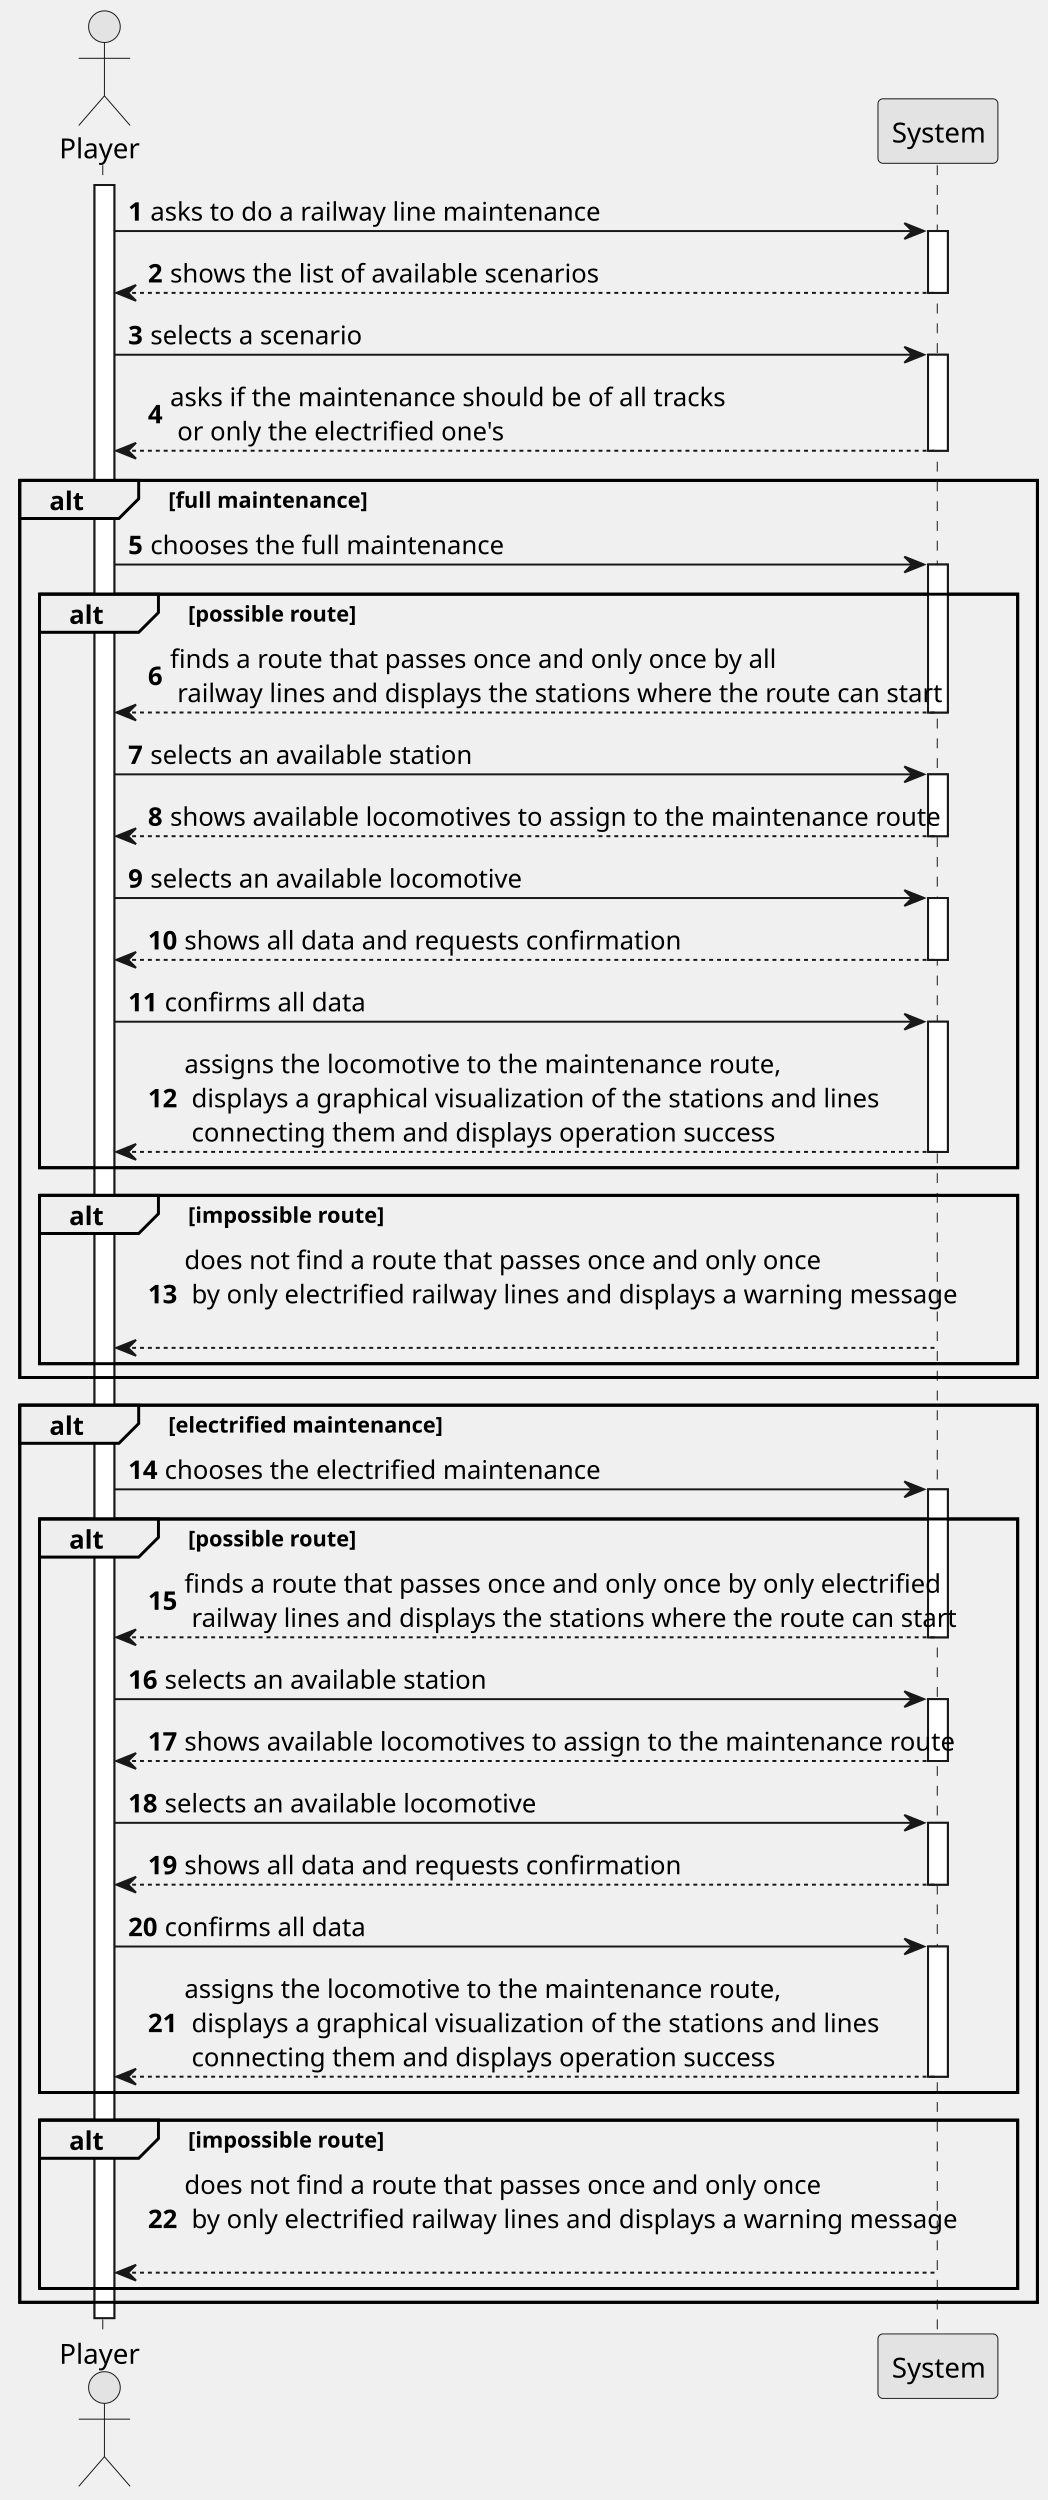
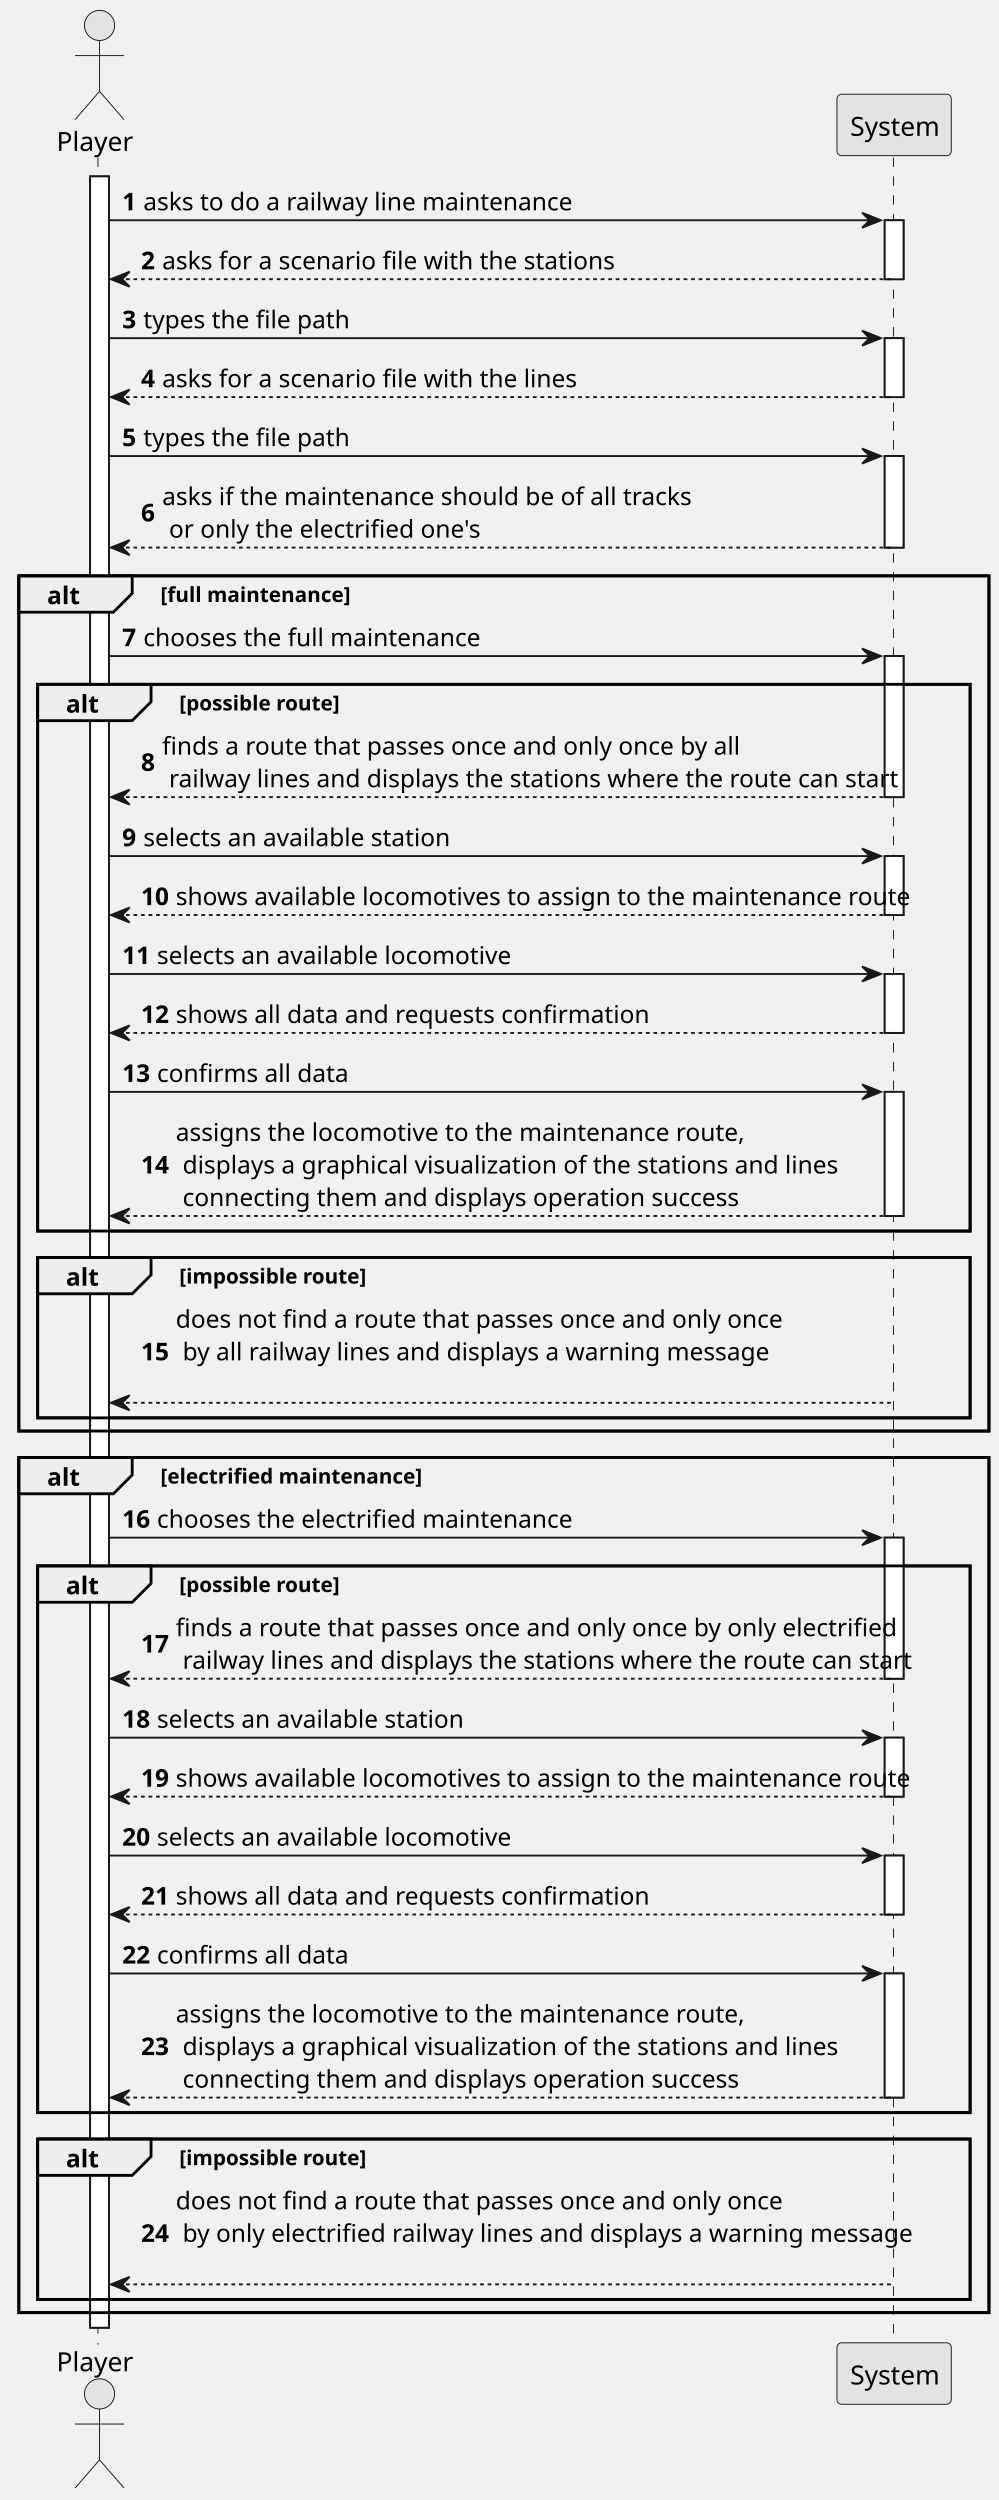
- <svg xmlns="http://www.w3.org/2000/svg" contentStyleType="text/css" height="1265px" preserveAspectRatio="none" style="width:530px;height:1265px;background:#FFFFFF;" version="1.1" viewBox="0 0 530 1265" width="530px" zoomAndPan="magnify">
+ <svg xmlns="http://www.w3.org/2000/svg" contentStyleType="text/css" height="1327px" preserveAspectRatio="none" style="width:530px;height:1327px;background:#FFFFFF;" version="1.1" viewBox="0 0 530 1327" width="530px" zoomAndPan="magnify">
  <defs />
  <g>
-     <rect fill="#FFFFFF" height="1079.35" style="stroke:#181818;stroke-width:1.0;" width="10" x="47.841" y="93.621" />
+     <rect fill="#FFFFFF" height="1141.932" style="stroke:#181818;stroke-width:1.0;" width="10" x="47.841" y="93.621" />
    <rect fill="#FFFFFF" height="31.291" style="stroke:#181818;stroke-width:1.0;" width="10" x="469.597" y="116.912" />
-     <rect fill="#FFFFFF" height="48.582" style="stroke:#181818;stroke-width:1.0;" width="10" x="469.597" y="179.494" />
-     <rect fill="#FFFFFF" height="74.873" style="stroke:#181818;stroke-width:1.0;" width="10" x="469.597" y="285.658" />
-     <rect fill="#FFFFFF" height="31.291" style="stroke:#181818;stroke-width:1.0;" width="10" x="469.597" y="391.822" />
+     <rect fill="#FFFFFF" height="31.291" style="stroke:#181818;stroke-width:1.0;" width="10" x="469.597" y="179.494" />
+     <rect fill="#FFFFFF" height="48.582" style="stroke:#181818;stroke-width:1.0;" width="10" x="469.597" y="242.076" />
+     <rect fill="#FFFFFF" height="74.873" style="stroke:#181818;stroke-width:1.0;" width="10" x="469.597" y="348.24" />
    <rect fill="#FFFFFF" height="31.291" style="stroke:#181818;stroke-width:1.0;" width="10" x="469.597" y="454.404" />
-     <rect fill="#FFFFFF" height="65.873" style="stroke:#181818;stroke-width:1.0;" width="10" x="469.597" y="516.986" />
-     <rect fill="#FFFFFF" height="74.873" style="stroke:#181818;stroke-width:1.0;" width="10" x="469.597" y="753.606" />
-     <rect fill="#FFFFFF" height="31.291" style="stroke:#181818;stroke-width:1.0;" width="10" x="469.597" y="859.769" />
+     <rect fill="#FFFFFF" height="31.291" style="stroke:#181818;stroke-width:1.0;" width="10" x="469.597" y="516.986" />
+     <rect fill="#FFFFFF" height="65.873" style="stroke:#181818;stroke-width:1.0;" width="10" x="469.597" y="579.568" />
+     <rect fill="#FFFFFF" height="74.873" style="stroke:#181818;stroke-width:1.0;" width="10" x="469.597" y="816.188" />
    <rect fill="#FFFFFF" height="31.291" style="stroke:#181818;stroke-width:1.0;" width="10" x="469.597" y="922.352" />
-     <rect fill="#FFFFFF" height="65.873" style="stroke:#181818;stroke-width:1.0;" width="10" x="469.597" y="984.934" />
-     <rect fill="none" height="453.947" style="stroke:#000000;stroke-width:1.5;" width="514.935" x="10" y="243.076" />
-     <rect fill="none" height="290.201" style="stroke:#000000;stroke-width:1.5;" width="494.935" x="20" y="300.658" />
-     <rect fill="none" height="85.164" style="stroke:#000000;stroke-width:1.5;" width="494.935" x="20" y="604.859" />
-     <rect fill="none" height="453.947" style="stroke:#000000;stroke-width:1.5;" width="514.935" x="10" y="711.023" />
-     <rect fill="none" height="290.201" style="stroke:#000000;stroke-width:1.5;" width="494.935" x="20" y="768.606" />
-     <rect fill="none" height="85.164" style="stroke:#000000;stroke-width:1.5;" width="494.935" x="20" y="1072.807" />
-     <line style="stroke:#181818;stroke-width:0.5;stroke-dasharray:5.0,5.0;" x1="52" x2="52" y1="83.621" y2="1181.971" />
-     <line style="stroke:#181818;stroke-width:0.5;stroke-dasharray:5.0,5.0;" x1="474.259" x2="474.259" y1="83.621" y2="1181.971" />
+     <rect fill="#FFFFFF" height="31.291" style="stroke:#181818;stroke-width:1.0;" width="10" x="469.597" y="984.934" />
+     <rect fill="#FFFFFF" height="65.873" style="stroke:#181818;stroke-width:1.0;" width="10" x="469.597" y="1047.516" />
+     <rect fill="none" height="453.947" style="stroke:#000000;stroke-width:1.5;" width="514.935" x="10" y="305.658" />
+     <rect fill="none" height="290.201" style="stroke:#000000;stroke-width:1.5;" width="494.935" x="20" y="363.24" />
+     <rect fill="none" height="85.164" style="stroke:#000000;stroke-width:1.5;" width="494.935" x="20" y="667.441" />
+     <rect fill="none" height="453.947" style="stroke:#000000;stroke-width:1.5;" width="514.935" x="10" y="773.606" />
+     <rect fill="none" height="290.201" style="stroke:#000000;stroke-width:1.5;" width="494.935" x="20" y="831.188" />
+     <rect fill="none" height="85.164" style="stroke:#000000;stroke-width:1.5;" width="494.935" x="20" y="1135.389" />
+     <line style="stroke:#181818;stroke-width:0.5;stroke-dasharray:5.0,5.0;" x1="52" x2="52" y1="83.621" y2="1244.553" />
+     <line style="stroke:#181818;stroke-width:0.5;stroke-dasharray:5.0,5.0;" x1="474.259" x2="474.259" y1="83.621" y2="1244.553" />
    <text fill="#000000" font-family="sans-serif" font-size="14" lengthAdjust="spacing" textLength="39.683" x="30" y="80.107">Player</text>
    <ellipse cx="52.841" cy="13.5" fill="#E3E3E3" rx="8" ry="8" style="stroke:#181818;stroke-width:0.5;" />
    <path d="M52.841,21.5 L52.841,48.5 M39.841,29.5 L65.841,29.5 M52.841,48.5 L39.841,63.5 M52.841,48.5 L65.841,63.5 " fill="none" style="stroke:#181818;stroke-width:0.5;" />
-     <text fill="#000000" font-family="sans-serif" font-size="14" lengthAdjust="spacing" textLength="39.683" x="30" y="1196.078">Player</text>
-     <ellipse cx="52.841" cy="1208.092" fill="#E3E3E3" rx="8" ry="8" style="stroke:#181818;stroke-width:0.5;" />
-     <path d="M52.841,1216.092 L52.841,1243.092 M39.841,1224.092 L65.841,1224.092 M52.841,1243.092 L39.841,1258.092 M52.841,1243.092 L65.841,1258.092 " fill="none" style="stroke:#181818;stroke-width:0.5;" />
+     <text fill="#000000" font-family="sans-serif" font-size="14" lengthAdjust="spacing" textLength="39.683" x="30" y="1258.66">Player</text>
+     <ellipse cx="52.841" cy="1270.674" fill="#E3E3E3" rx="8" ry="8" style="stroke:#181818;stroke-width:0.5;" />
+     <path d="M52.841,1278.674 L52.841,1305.674 M39.841,1286.674 L65.841,1286.674 M52.841,1305.674 L39.841,1320.674 M52.841,1305.674 L65.841,1320.674 " fill="none" style="stroke:#181818;stroke-width:0.5;" />
    <rect fill="#E3E3E3" height="32.621" rx="2.5" ry="2.5" style="stroke:#181818;stroke-width:0.5;" width="60.676" x="444.259" y="50" />
    <text fill="#000000" font-family="sans-serif" font-size="14" lengthAdjust="spacing" textLength="46.676" x="451.259" y="72.107">System</text>
-     <rect fill="#E3E3E3" height="32.621" rx="2.5" ry="2.5" style="stroke:#181818;stroke-width:0.5;" width="60.676" x="444.259" y="1180.971" />
-     <text fill="#000000" font-family="sans-serif" font-size="14" lengthAdjust="spacing" textLength="46.676" x="451.259" y="1203.078">System</text>
-     <rect fill="#FFFFFF" height="1079.35" style="stroke:#181818;stroke-width:1.0;" width="10" x="47.841" y="93.621" />
+     <rect fill="#E3E3E3" height="32.621" rx="2.5" ry="2.5" style="stroke:#181818;stroke-width:0.5;" width="60.676" x="444.259" y="1243.553" />
+     <text fill="#000000" font-family="sans-serif" font-size="14" lengthAdjust="spacing" textLength="46.676" x="451.259" y="1265.66">System</text>
+     <rect fill="#FFFFFF" height="1141.932" style="stroke:#181818;stroke-width:1.0;" width="10" x="47.841" y="93.621" />
    <rect fill="#FFFFFF" height="31.291" style="stroke:#181818;stroke-width:1.0;" width="10" x="469.597" y="116.912" />
-     <rect fill="#FFFFFF" height="48.582" style="stroke:#181818;stroke-width:1.0;" width="10" x="469.597" y="179.494" />
-     <rect fill="#FFFFFF" height="74.873" style="stroke:#181818;stroke-width:1.0;" width="10" x="469.597" y="285.658" />
-     <rect fill="#FFFFFF" height="31.291" style="stroke:#181818;stroke-width:1.0;" width="10" x="469.597" y="391.822" />
+     <rect fill="#FFFFFF" height="31.291" style="stroke:#181818;stroke-width:1.0;" width="10" x="469.597" y="179.494" />
+     <rect fill="#FFFFFF" height="48.582" style="stroke:#181818;stroke-width:1.0;" width="10" x="469.597" y="242.076" />
+     <rect fill="#FFFFFF" height="74.873" style="stroke:#181818;stroke-width:1.0;" width="10" x="469.597" y="348.24" />
    <rect fill="#FFFFFF" height="31.291" style="stroke:#181818;stroke-width:1.0;" width="10" x="469.597" y="454.404" />
-     <rect fill="#FFFFFF" height="65.873" style="stroke:#181818;stroke-width:1.0;" width="10" x="469.597" y="516.986" />
-     <rect fill="#FFFFFF" height="74.873" style="stroke:#181818;stroke-width:1.0;" width="10" x="469.597" y="753.606" />
-     <rect fill="#FFFFFF" height="31.291" style="stroke:#181818;stroke-width:1.0;" width="10" x="469.597" y="859.769" />
+     <rect fill="#FFFFFF" height="31.291" style="stroke:#181818;stroke-width:1.0;" width="10" x="469.597" y="516.986" />
+     <rect fill="#FFFFFF" height="65.873" style="stroke:#181818;stroke-width:1.0;" width="10" x="469.597" y="579.568" />
+     <rect fill="#FFFFFF" height="74.873" style="stroke:#181818;stroke-width:1.0;" width="10" x="469.597" y="816.188" />
    <rect fill="#FFFFFF" height="31.291" style="stroke:#181818;stroke-width:1.0;" width="10" x="469.597" y="922.352" />
-     <rect fill="#FFFFFF" height="65.873" style="stroke:#181818;stroke-width:1.0;" width="10" x="469.597" y="984.934" />
+     <rect fill="#FFFFFF" height="31.291" style="stroke:#181818;stroke-width:1.0;" width="10" x="469.597" y="984.934" />
+     <rect fill="#FFFFFF" height="65.873" style="stroke:#181818;stroke-width:1.0;" width="10" x="469.597" y="1047.516" />
    <polygon fill="#181818" points="457.597,112.912,467.597,116.912,457.597,120.912,461.597,116.912" style="stroke:#181818;stroke-width:1.0;" />
    <line style="stroke:#181818;stroke-width:1.0;" x1="57.841" x2="463.597" y1="116.912" y2="116.912" />
    <text fill="#000000" font-family="sans-serif" font-size="13" font-weight="bold" lengthAdjust="spacing" textLength="7.23" x="64.841" y="111.649">1</text>
    <text fill="#000000" font-family="sans-serif" font-size="13" lengthAdjust="spacing" textLength="216.061" x="76.071" y="111.649">asks to do a railway line maintenance</text>
    <polygon fill="#181818" points="68.841,144.203,58.841,148.203,68.841,152.203,64.841,148.203" style="stroke:#181818;stroke-width:1.0;" />
    <line style="stroke:#181818;stroke-width:1.0;stroke-dasharray:2.0,2.0;" x1="62.841" x2="473.597" y1="148.203" y2="148.203" />
    <text fill="#000000" font-family="sans-serif" font-size="13" font-weight="bold" lengthAdjust="spacing" textLength="7.23" x="74.841" y="142.94">2</text>
-     <text fill="#000000" font-family="sans-serif" font-size="13" lengthAdjust="spacing" textLength="206.661" x="86.071" y="142.94">shows the list of available scenarios</text>
+     <text fill="#000000" font-family="sans-serif" font-size="13" lengthAdjust="spacing" textLength="226.161" x="86.071" y="142.94">asks for a scenario file with the stations</text>
    <polygon fill="#181818" points="457.597,175.494,467.597,179.494,457.597,183.494,461.597,179.494" style="stroke:#181818;stroke-width:1.0;" />
    <line style="stroke:#181818;stroke-width:1.0;" x1="57.841" x2="463.597" y1="179.494" y2="179.494" />
    <text fill="#000000" font-family="sans-serif" font-size="13" font-weight="bold" lengthAdjust="spacing" textLength="7.23" x="64.841" y="174.231">3</text>
-     <text fill="#000000" font-family="sans-serif" font-size="13" lengthAdjust="spacing" textLength="104.051" x="76.071" y="174.231">selects a scenario</text>
-     <polygon fill="#181818" points="68.841,224.076,58.841,228.076,68.841,232.076,64.841,228.076" style="stroke:#181818;stroke-width:1.0;" />
-     <line style="stroke:#181818;stroke-width:1.0;stroke-dasharray:2.0,2.0;" x1="62.841" x2="473.597" y1="228.076" y2="228.076" />
-     <text fill="#000000" font-family="sans-serif" font-size="13" font-weight="bold" lengthAdjust="spacing" textLength="7.23" x="74.841" y="214.168">4</text>
-     <text fill="#000000" font-family="sans-serif" font-size="13" lengthAdjust="spacing" textLength="265.922" x="86.071" y="205.523">asks if the maintenance should be of all tracks</text>
-     <text fill="#000000" font-family="sans-serif" font-size="13" lengthAdjust="spacing" textLength="154.235" x="89.683" y="222.814">or only the electrified one's</text>
-     <path d="M10,243.076 L70.171,243.076 L70.171,252.367 L60.171,262.367 L10,262.367 L10,243.076 " fill="#EEEEEE" style="stroke:#000000;stroke-width:1.5;" />
-     <rect fill="none" height="453.947" style="stroke:#000000;stroke-width:1.5;" width="514.935" x="10" y="243.076" />
-     <text fill="#000000" font-family="sans-serif" font-size="13" font-weight="bold" lengthAdjust="spacing" textLength="15.171" x="25" y="258.104">alt</text>
-     <text fill="#000000" font-family="sans-serif" font-size="11" font-weight="bold" lengthAdjust="spacing" textLength="94.123" x="85.171" y="256.946">[full maintenance]</text>
-     <polygon fill="#181818" points="457.597,281.658,467.597,285.658,457.597,289.658,461.597,285.658" style="stroke:#181818;stroke-width:1.0;" />
-     <line style="stroke:#181818;stroke-width:1.0;" x1="57.841" x2="463.597" y1="285.658" y2="285.658" />
-     <text fill="#000000" font-family="sans-serif" font-size="13" font-weight="bold" lengthAdjust="spacing" textLength="7.23" x="64.841" y="280.396">5</text>
-     <text fill="#000000" font-family="sans-serif" font-size="13" lengthAdjust="spacing" textLength="168.384" x="76.071" y="280.396">chooses the full maintenance</text>
-     <path d="M20,300.658 L80.171,300.658 L80.171,309.949 L70.171,319.949 L20,319.949 L20,300.658 " fill="#EEEEEE" style="stroke:#000000;stroke-width:1.5;" />
-     <rect fill="none" height="290.201" style="stroke:#000000;stroke-width:1.5;" width="494.935" x="20" y="300.658" />
-     <text fill="#000000" font-family="sans-serif" font-size="13" font-weight="bold" lengthAdjust="spacing" textLength="15.171" x="35" y="315.687">alt</text>
-     <text fill="#000000" font-family="sans-serif" font-size="11" font-weight="bold" lengthAdjust="spacing" textLength="82.505" x="95.171" y="314.528">[possible route]</text>
-     <polygon fill="#181818" points="68.841,356.531,58.841,360.531,68.841,364.531,64.841,360.531" style="stroke:#181818;stroke-width:1.0;" />
-     <line style="stroke:#181818;stroke-width:1.0;stroke-dasharray:2.0,2.0;" x1="62.841" x2="473.597" y1="360.531" y2="360.531" />
-     <text fill="#000000" font-family="sans-serif" font-size="13" font-weight="bold" lengthAdjust="spacing" textLength="7.23" x="74.841" y="346.623">6</text>
-     <text fill="#000000" font-family="sans-serif" font-size="13" lengthAdjust="spacing" textLength="291.967" x="86.071" y="337.978">finds a route that passes once and only once by all</text>
-     <text fill="#000000" font-family="sans-serif" font-size="13" lengthAdjust="spacing" textLength="364.19" x="89.683" y="355.269">railway lines and displays the stations where the route can start</text>
-     <polygon fill="#181818" points="457.597,387.822,467.597,391.822,457.597,395.822,461.597,391.822" style="stroke:#181818;stroke-width:1.0;" />
-     <line style="stroke:#181818;stroke-width:1.0;" x1="57.841" x2="463.597" y1="391.822" y2="391.822" />
-     <text fill="#000000" font-family="sans-serif" font-size="13" font-weight="bold" lengthAdjust="spacing" textLength="7.23" x="64.841" y="386.56">7</text>
-     <text fill="#000000" font-family="sans-serif" font-size="13" lengthAdjust="spacing" textLength="155.372" x="76.071" y="386.56">selects an available station</text>
+     <text fill="#000000" font-family="sans-serif" font-size="13" lengthAdjust="spacing" textLength="101.899" x="76.071" y="174.231">types the file path</text>
+     <polygon fill="#181818" points="68.841,206.785,58.841,210.785,68.841,214.785,64.841,210.785" style="stroke:#181818;stroke-width:1.0;" />
+     <line style="stroke:#181818;stroke-width:1.0;stroke-dasharray:2.0,2.0;" x1="62.841" x2="473.597" y1="210.785" y2="210.785" />
+     <text fill="#000000" font-family="sans-serif" font-size="13" font-weight="bold" lengthAdjust="spacing" textLength="7.23" x="74.841" y="205.523">4</text>
+     <text fill="#000000" font-family="sans-serif" font-size="13" lengthAdjust="spacing" textLength="208.095" x="86.071" y="205.523">asks for a scenario file with the lines</text>
+     <polygon fill="#181818" points="457.597,238.076,467.597,242.076,457.597,246.076,461.597,242.076" style="stroke:#181818;stroke-width:1.0;" />
+     <line style="stroke:#181818;stroke-width:1.0;" x1="57.841" x2="463.597" y1="242.076" y2="242.076" />
+     <text fill="#000000" font-family="sans-serif" font-size="13" font-weight="bold" lengthAdjust="spacing" textLength="7.23" x="64.841" y="236.814">5</text>
+     <text fill="#000000" font-family="sans-serif" font-size="13" lengthAdjust="spacing" textLength="101.899" x="76.071" y="236.814">types the file path</text>
+     <polygon fill="#181818" points="68.841,286.658,58.841,290.658,68.841,294.658,64.841,290.658" style="stroke:#181818;stroke-width:1.0;" />
+     <line style="stroke:#181818;stroke-width:1.0;stroke-dasharray:2.0,2.0;" x1="62.841" x2="473.597" y1="290.658" y2="290.658" />
+     <text fill="#000000" font-family="sans-serif" font-size="13" font-weight="bold" lengthAdjust="spacing" textLength="7.23" x="74.841" y="276.75">6</text>
+     <text fill="#000000" font-family="sans-serif" font-size="13" lengthAdjust="spacing" textLength="265.922" x="86.071" y="268.104">asks if the maintenance should be of all tracks</text>
+     <text fill="#000000" font-family="sans-serif" font-size="13" lengthAdjust="spacing" textLength="154.235" x="89.683" y="285.396">or only the electrified one's</text>
+     <path d="M10,305.658 L70.171,305.658 L70.171,314.949 L60.171,324.949 L10,324.949 L10,305.658 " fill="#EEEEEE" style="stroke:#000000;stroke-width:1.5;" />
+     <rect fill="none" height="453.947" style="stroke:#000000;stroke-width:1.5;" width="514.935" x="10" y="305.658" />
+     <text fill="#000000" font-family="sans-serif" font-size="13" font-weight="bold" lengthAdjust="spacing" textLength="15.171" x="25" y="320.687">alt</text>
+     <text fill="#000000" font-family="sans-serif" font-size="11" font-weight="bold" lengthAdjust="spacing" textLength="94.123" x="85.171" y="319.528">[full maintenance]</text>
+     <polygon fill="#181818" points="457.597,344.24,467.597,348.24,457.597,352.24,461.597,348.24" style="stroke:#181818;stroke-width:1.0;" />
+     <line style="stroke:#181818;stroke-width:1.0;" x1="57.841" x2="463.597" y1="348.24" y2="348.24" />
+     <text fill="#000000" font-family="sans-serif" font-size="13" font-weight="bold" lengthAdjust="spacing" textLength="7.23" x="64.841" y="342.978">7</text>
+     <text fill="#000000" font-family="sans-serif" font-size="13" lengthAdjust="spacing" textLength="168.384" x="76.071" y="342.978">chooses the full maintenance</text>
+     <path d="M20,363.24 L80.171,363.24 L80.171,372.531 L70.171,382.531 L20,382.531 L20,363.24 " fill="#EEEEEE" style="stroke:#000000;stroke-width:1.5;" />
+     <rect fill="none" height="290.201" style="stroke:#000000;stroke-width:1.5;" width="494.935" x="20" y="363.24" />
+     <text fill="#000000" font-family="sans-serif" font-size="13" font-weight="bold" lengthAdjust="spacing" textLength="15.171" x="35" y="378.269">alt</text>
+     <text fill="#000000" font-family="sans-serif" font-size="11" font-weight="bold" lengthAdjust="spacing" textLength="82.505" x="95.171" y="377.11">[possible route]</text>
    <polygon fill="#181818" points="68.841,419.113,58.841,423.113,68.841,427.113,64.841,423.113" style="stroke:#181818;stroke-width:1.0;" />
    <line style="stroke:#181818;stroke-width:1.0;stroke-dasharray:2.0,2.0;" x1="62.841" x2="473.597" y1="423.113" y2="423.113" />
-     <text fill="#000000" font-family="sans-serif" font-size="13" font-weight="bold" lengthAdjust="spacing" textLength="7.23" x="74.841" y="417.851">8</text>
-     <text fill="#000000" font-family="sans-serif" font-size="13" lengthAdjust="spacing" textLength="367.098" x="86.071" y="417.851">shows available locomotives to assign to the maintenance route</text>
+     <text fill="#000000" font-family="sans-serif" font-size="13" font-weight="bold" lengthAdjust="spacing" textLength="7.23" x="74.841" y="409.205">8</text>
+     <text fill="#000000" font-family="sans-serif" font-size="13" lengthAdjust="spacing" textLength="291.967" x="86.071" y="400.56">finds a route that passes once and only once by all</text>
+     <text fill="#000000" font-family="sans-serif" font-size="13" lengthAdjust="spacing" textLength="364.19" x="89.683" y="417.851">railway lines and displays the stations where the route can start</text>
    <polygon fill="#181818" points="457.597,450.404,467.597,454.404,457.597,458.404,461.597,454.404" style="stroke:#181818;stroke-width:1.0;" />
    <line style="stroke:#181818;stroke-width:1.0;" x1="57.841" x2="463.597" y1="454.404" y2="454.404" />
    <text fill="#000000" font-family="sans-serif" font-size="13" font-weight="bold" lengthAdjust="spacing" textLength="7.23" x="64.841" y="449.142">9</text>
-     <text fill="#000000" font-family="sans-serif" font-size="13" lengthAdjust="spacing" textLength="179.207" x="76.071" y="449.142">selects an available locomotive</text>
+     <text fill="#000000" font-family="sans-serif" font-size="13" lengthAdjust="spacing" textLength="155.372" x="76.071" y="449.142">selects an available station</text>
    <polygon fill="#181818" points="68.841,481.695,58.841,485.695,68.841,489.695,64.841,485.695" style="stroke:#181818;stroke-width:1.0;" />
    <line style="stroke:#181818;stroke-width:1.0;stroke-dasharray:2.0,2.0;" x1="62.841" x2="473.597" y1="485.695" y2="485.695" />
    <text fill="#000000" font-family="sans-serif" font-size="13" font-weight="bold" lengthAdjust="spacing" textLength="14.46" x="74.841" y="480.433">10</text>
-     <text fill="#000000" font-family="sans-serif" font-size="13" lengthAdjust="spacing" textLength="235.574" x="93.301" y="480.433">shows all data and requests confirmation</text>
+     <text fill="#000000" font-family="sans-serif" font-size="13" lengthAdjust="spacing" textLength="367.098" x="93.301" y="480.433">shows available locomotives to assign to the maintenance route</text>
    <polygon fill="#181818" points="457.597,512.986,467.597,516.986,457.597,520.986,461.597,516.986" style="stroke:#181818;stroke-width:1.0;" />
    <line style="stroke:#181818;stroke-width:1.0;" x1="57.841" x2="463.597" y1="516.986" y2="516.986" />
    <text fill="#000000" font-family="sans-serif" font-size="13" font-weight="bold" lengthAdjust="spacing" textLength="14.46" x="64.841" y="511.724">11</text>
-     <text fill="#000000" font-family="sans-serif" font-size="13" lengthAdjust="spacing" textLength="94.65" x="83.301" y="511.724">confirms all data</text>
-     <polygon fill="#181818" points="68.841,578.859,58.841,582.859,68.841,586.859,64.841,582.859" style="stroke:#181818;stroke-width:1.0;" />
-     <line style="stroke:#181818;stroke-width:1.0;stroke-dasharray:2.0,2.0;" x1="62.841" x2="473.597" y1="582.859" y2="582.859" />
-     <text fill="#000000" font-family="sans-serif" font-size="13" font-weight="bold" lengthAdjust="spacing" textLength="14.46" x="74.841" y="560.306">12</text>
-     <text fill="#000000" font-family="sans-serif" font-size="13" lengthAdjust="spacing" textLength="282.553" x="93.301" y="543.015">assigns the locomotive to the maintenance route,</text>
-     <text fill="#000000" font-family="sans-serif" font-size="13" lengthAdjust="spacing" textLength="328.802" x="96.913" y="560.306">displays a graphical visualization of the stations and lines</text>
-     <text fill="#000000" font-family="sans-serif" font-size="13" lengthAdjust="spacing" textLength="279.665" x="96.913" y="577.597">connecting them and displays operation success</text>
-     <path d="M20,604.859 L80.171,604.859 L80.171,614.15 L70.171,624.15 L20,624.15 L20,604.859 " fill="#EEEEEE" style="stroke:#000000;stroke-width:1.5;" />
-     <rect fill="none" height="85.164" style="stroke:#000000;stroke-width:1.5;" width="494.935" x="20" y="604.859" />
-     <text fill="#000000" font-family="sans-serif" font-size="13" font-weight="bold" lengthAdjust="spacing" textLength="15.171" x="35" y="619.888">alt</text>
-     <text fill="#000000" font-family="sans-serif" font-size="11" font-weight="bold" lengthAdjust="spacing" textLength="95.342" x="95.171" y="618.73">[impossible route]</text>
-     <polygon fill="#181818" points="68.841,678.023,58.841,682.023,68.841,686.023,64.841,682.023" style="stroke:#181818;stroke-width:1.0;" />
-     <line style="stroke:#181818;stroke-width:1.0;stroke-dasharray:2.0,2.0;" x1="62.841" x2="473.597" y1="682.023" y2="682.023" />
-     <text fill="#000000" font-family="sans-serif" font-size="13" font-weight="bold" lengthAdjust="spacing" textLength="14.46" x="74.841" y="659.47">13</text>
-     <text fill="#000000" font-family="sans-serif" font-size="13" lengthAdjust="spacing" textLength="304.992" x="93.301" y="642.179">does not find a route that passes once and only once</text>
-     <text fill="#000000" font-family="sans-serif" font-size="13" lengthAdjust="spacing" textLength="367.072" x="96.913" y="659.47">by only electrified railway lines and displays a warning message</text>
-     <text fill="#000000" font-family="sans-serif" font-size="13" lengthAdjust="spacing" textLength="3.612" x="93.301" y="676.761"> </text>
-     <path d="M10,711.023 L70.171,711.023 L70.171,720.314 L60.171,730.314 L10,730.314 L10,711.023 " fill="#EEEEEE" style="stroke:#000000;stroke-width:1.5;" />
-     <rect fill="none" height="453.947" style="stroke:#000000;stroke-width:1.5;" width="514.935" x="10" y="711.023" />
-     <text fill="#000000" font-family="sans-serif" font-size="13" font-weight="bold" lengthAdjust="spacing" textLength="15.171" x="25" y="726.052">alt</text>
-     <text fill="#000000" font-family="sans-serif" font-size="11" font-weight="bold" lengthAdjust="spacing" textLength="129.594" x="85.171" y="724.894">[electrified maintenance]</text>
-     <polygon fill="#181818" points="457.597,749.606,467.597,753.606,457.597,757.606,461.597,753.606" style="stroke:#181818;stroke-width:1.0;" />
-     <line style="stroke:#181818;stroke-width:1.0;" x1="57.841" x2="463.597" y1="753.606" y2="753.606" />
-     <text fill="#000000" font-family="sans-serif" font-size="13" font-weight="bold" lengthAdjust="spacing" textLength="14.46" x="64.841" y="748.343">14</text>
-     <text fill="#000000" font-family="sans-serif" font-size="13" lengthAdjust="spacing" textLength="207.403" x="83.301" y="748.343">chooses the electrified maintenance</text>
-     <path d="M20,768.606 L80.171,768.606 L80.171,777.896 L70.171,787.896 L20,787.896 L20,768.606 " fill="#EEEEEE" style="stroke:#000000;stroke-width:1.5;" />
-     <rect fill="none" height="290.201" style="stroke:#000000;stroke-width:1.5;" width="494.935" x="20" y="768.606" />
-     <text fill="#000000" font-family="sans-serif" font-size="13" font-weight="bold" lengthAdjust="spacing" textLength="15.171" x="35" y="783.634">alt</text>
-     <text fill="#000000" font-family="sans-serif" font-size="11" font-weight="bold" lengthAdjust="spacing" textLength="82.505" x="95.171" y="782.476">[possible route]</text>
-     <polygon fill="#181818" points="68.841,824.479,58.841,828.479,68.841,832.479,64.841,828.479" style="stroke:#181818;stroke-width:1.0;" />
-     <line style="stroke:#181818;stroke-width:1.0;stroke-dasharray:2.0,2.0;" x1="62.841" x2="473.597" y1="828.479" y2="828.479" />
-     <text fill="#000000" font-family="sans-serif" font-size="13" font-weight="bold" lengthAdjust="spacing" textLength="14.46" x="74.841" y="814.57">15</text>
-     <text fill="#000000" font-family="sans-serif" font-size="13" lengthAdjust="spacing" textLength="362.058" x="93.301" y="805.925">finds a route that passes once and only once by only electrified</text>
-     <text fill="#000000" font-family="sans-serif" font-size="13" lengthAdjust="spacing" textLength="364.19" x="96.913" y="823.216">railway lines and displays the stations where the route can start</text>
-     <polygon fill="#181818" points="457.597,855.769,467.597,859.769,457.597,863.769,461.597,859.769" style="stroke:#181818;stroke-width:1.0;" />
-     <line style="stroke:#181818;stroke-width:1.0;" x1="57.841" x2="463.597" y1="859.769" y2="859.769" />
-     <text fill="#000000" font-family="sans-serif" font-size="13" font-weight="bold" lengthAdjust="spacing" textLength="14.46" x="64.841" y="854.507">16</text>
-     <text fill="#000000" font-family="sans-serif" font-size="13" lengthAdjust="spacing" textLength="155.372" x="83.301" y="854.507">selects an available station</text>
+     <text fill="#000000" font-family="sans-serif" font-size="13" lengthAdjust="spacing" textLength="179.207" x="83.301" y="511.724">selects an available locomotive</text>
+     <polygon fill="#181818" points="68.841,544.277,58.841,548.277,68.841,552.277,64.841,548.277" style="stroke:#181818;stroke-width:1.0;" />
+     <line style="stroke:#181818;stroke-width:1.0;stroke-dasharray:2.0,2.0;" x1="62.841" x2="473.597" y1="548.277" y2="548.277" />
+     <text fill="#000000" font-family="sans-serif" font-size="13" font-weight="bold" lengthAdjust="spacing" textLength="14.46" x="74.841" y="543.015">12</text>
+     <text fill="#000000" font-family="sans-serif" font-size="13" lengthAdjust="spacing" textLength="235.574" x="93.301" y="543.015">shows all data and requests confirmation</text>
+     <polygon fill="#181818" points="457.597,575.568,467.597,579.568,457.597,583.568,461.597,579.568" style="stroke:#181818;stroke-width:1.0;" />
+     <line style="stroke:#181818;stroke-width:1.0;" x1="57.841" x2="463.597" y1="579.568" y2="579.568" />
+     <text fill="#000000" font-family="sans-serif" font-size="13" font-weight="bold" lengthAdjust="spacing" textLength="14.46" x="64.841" y="574.306">13</text>
+     <text fill="#000000" font-family="sans-serif" font-size="13" lengthAdjust="spacing" textLength="94.65" x="83.301" y="574.306">confirms all data</text>
+     <polygon fill="#181818" points="68.841,641.441,58.841,645.441,68.841,649.441,64.841,645.441" style="stroke:#181818;stroke-width:1.0;" />
+     <line style="stroke:#181818;stroke-width:1.0;stroke-dasharray:2.0,2.0;" x1="62.841" x2="473.597" y1="645.441" y2="645.441" />
+     <text fill="#000000" font-family="sans-serif" font-size="13" font-weight="bold" lengthAdjust="spacing" textLength="14.46" x="74.841" y="622.888">14</text>
+     <text fill="#000000" font-family="sans-serif" font-size="13" lengthAdjust="spacing" textLength="282.553" x="93.301" y="605.597">assigns the locomotive to the maintenance route,</text>
+     <text fill="#000000" font-family="sans-serif" font-size="13" lengthAdjust="spacing" textLength="328.802" x="96.913" y="622.888">displays a graphical visualization of the stations and lines</text>
+     <text fill="#000000" font-family="sans-serif" font-size="13" lengthAdjust="spacing" textLength="279.665" x="96.913" y="640.179">connecting them and displays operation success</text>
+     <path d="M20,667.441 L80.171,667.441 L80.171,676.732 L70.171,686.732 L20,686.732 L20,667.441 " fill="#EEEEEE" style="stroke:#000000;stroke-width:1.5;" />
+     <rect fill="none" height="85.164" style="stroke:#000000;stroke-width:1.5;" width="494.935" x="20" y="667.441" />
+     <text fill="#000000" font-family="sans-serif" font-size="13" font-weight="bold" lengthAdjust="spacing" textLength="15.171" x="35" y="682.47">alt</text>
+     <text fill="#000000" font-family="sans-serif" font-size="11" font-weight="bold" lengthAdjust="spacing" textLength="95.342" x="95.171" y="681.312">[impossible route]</text>
+     <polygon fill="#181818" points="68.841,740.606,58.841,744.606,68.841,748.606,64.841,744.606" style="stroke:#181818;stroke-width:1.0;" />
+     <line style="stroke:#181818;stroke-width:1.0;stroke-dasharray:2.0,2.0;" x1="62.841" x2="473.597" y1="744.606" y2="744.606" />
+     <text fill="#000000" font-family="sans-serif" font-size="13" font-weight="bold" lengthAdjust="spacing" textLength="14.46" x="74.841" y="722.052">15</text>
+     <text fill="#000000" font-family="sans-serif" font-size="13" lengthAdjust="spacing" textLength="304.992" x="93.301" y="704.761">does not find a route that passes once and only once</text>
+     <text fill="#000000" font-family="sans-serif" font-size="13" lengthAdjust="spacing" textLength="296.981" x="96.913" y="722.052">by all railway lines and displays a warning message</text>
+     <text fill="#000000" font-family="sans-serif" font-size="13" lengthAdjust="spacing" textLength="3.612" x="93.301" y="739.343"> </text>
+     <path d="M10,773.606 L70.171,773.606 L70.171,782.896 L60.171,792.896 L10,792.896 L10,773.606 " fill="#EEEEEE" style="stroke:#000000;stroke-width:1.5;" />
+     <rect fill="none" height="453.947" style="stroke:#000000;stroke-width:1.5;" width="514.935" x="10" y="773.606" />
+     <text fill="#000000" font-family="sans-serif" font-size="13" font-weight="bold" lengthAdjust="spacing" textLength="15.171" x="25" y="788.634">alt</text>
+     <text fill="#000000" font-family="sans-serif" font-size="11" font-weight="bold" lengthAdjust="spacing" textLength="129.594" x="85.171" y="787.476">[electrified maintenance]</text>
+     <polygon fill="#181818" points="457.597,812.188,467.597,816.188,457.597,820.188,461.597,816.188" style="stroke:#181818;stroke-width:1.0;" />
+     <line style="stroke:#181818;stroke-width:1.0;" x1="57.841" x2="463.597" y1="816.188" y2="816.188" />
+     <text fill="#000000" font-family="sans-serif" font-size="13" font-weight="bold" lengthAdjust="spacing" textLength="14.46" x="64.841" y="810.925">16</text>
+     <text fill="#000000" font-family="sans-serif" font-size="13" lengthAdjust="spacing" textLength="207.403" x="83.301" y="810.925">chooses the electrified maintenance</text>
+     <path d="M20,831.188 L80.171,831.188 L80.171,840.479 L70.171,850.479 L20,850.479 L20,831.188 " fill="#EEEEEE" style="stroke:#000000;stroke-width:1.5;" />
+     <rect fill="none" height="290.201" style="stroke:#000000;stroke-width:1.5;" width="494.935" x="20" y="831.188" />
+     <text fill="#000000" font-family="sans-serif" font-size="13" font-weight="bold" lengthAdjust="spacing" textLength="15.171" x="35" y="846.216">alt</text>
+     <text fill="#000000" font-family="sans-serif" font-size="11" font-weight="bold" lengthAdjust="spacing" textLength="82.505" x="95.171" y="845.058">[possible route]</text>
    <polygon fill="#181818" points="68.841,887.061,58.841,891.061,68.841,895.061,64.841,891.061" style="stroke:#181818;stroke-width:1.0;" />
    <line style="stroke:#181818;stroke-width:1.0;stroke-dasharray:2.0,2.0;" x1="62.841" x2="473.597" y1="891.061" y2="891.061" />
-     <text fill="#000000" font-family="sans-serif" font-size="13" font-weight="bold" lengthAdjust="spacing" textLength="14.46" x="74.841" y="885.798">17</text>
-     <text fill="#000000" font-family="sans-serif" font-size="13" lengthAdjust="spacing" textLength="367.098" x="93.301" y="885.798">shows available locomotives to assign to the maintenance route</text>
+     <text fill="#000000" font-family="sans-serif" font-size="13" font-weight="bold" lengthAdjust="spacing" textLength="14.46" x="74.841" y="877.152">17</text>
+     <text fill="#000000" font-family="sans-serif" font-size="13" lengthAdjust="spacing" textLength="362.058" x="93.301" y="868.507">finds a route that passes once and only once by only electrified</text>
+     <text fill="#000000" font-family="sans-serif" font-size="13" lengthAdjust="spacing" textLength="364.19" x="96.913" y="885.798">railway lines and displays the stations where the route can start</text>
    <polygon fill="#181818" points="457.597,918.352,467.597,922.352,457.597,926.352,461.597,922.352" style="stroke:#181818;stroke-width:1.0;" />
    <line style="stroke:#181818;stroke-width:1.0;" x1="57.841" x2="463.597" y1="922.352" y2="922.352" />
    <text fill="#000000" font-family="sans-serif" font-size="13" font-weight="bold" lengthAdjust="spacing" textLength="14.46" x="64.841" y="917.089">18</text>
-     <text fill="#000000" font-family="sans-serif" font-size="13" lengthAdjust="spacing" textLength="179.207" x="83.301" y="917.089">selects an available locomotive</text>
+     <text fill="#000000" font-family="sans-serif" font-size="13" lengthAdjust="spacing" textLength="155.372" x="83.301" y="917.089">selects an available station</text>
    <polygon fill="#181818" points="68.841,949.643,58.841,953.643,68.841,957.643,64.841,953.643" style="stroke:#181818;stroke-width:1.0;" />
    <line style="stroke:#181818;stroke-width:1.0;stroke-dasharray:2.0,2.0;" x1="62.841" x2="473.597" y1="953.643" y2="953.643" />
    <text fill="#000000" font-family="sans-serif" font-size="13" font-weight="bold" lengthAdjust="spacing" textLength="14.46" x="74.841" y="948.38">19</text>
-     <text fill="#000000" font-family="sans-serif" font-size="13" lengthAdjust="spacing" textLength="235.574" x="93.301" y="948.38">shows all data and requests confirmation</text>
+     <text fill="#000000" font-family="sans-serif" font-size="13" lengthAdjust="spacing" textLength="367.098" x="93.301" y="948.38">shows available locomotives to assign to the maintenance route</text>
    <polygon fill="#181818" points="457.597,980.934,467.597,984.934,457.597,988.934,461.597,984.934" style="stroke:#181818;stroke-width:1.0;" />
    <line style="stroke:#181818;stroke-width:1.0;" x1="57.841" x2="463.597" y1="984.934" y2="984.934" />
    <text fill="#000000" font-family="sans-serif" font-size="13" font-weight="bold" lengthAdjust="spacing" textLength="14.46" x="64.841" y="979.671">20</text>
-     <text fill="#000000" font-family="sans-serif" font-size="13" lengthAdjust="spacing" textLength="94.65" x="83.301" y="979.671">confirms all data</text>
-     <polygon fill="#181818" points="68.841,1046.807,58.841,1050.807,68.841,1054.807,64.841,1050.807" style="stroke:#181818;stroke-width:1.0;" />
-     <line style="stroke:#181818;stroke-width:1.0;stroke-dasharray:2.0,2.0;" x1="62.841" x2="473.597" y1="1050.807" y2="1050.807" />
-     <text fill="#000000" font-family="sans-serif" font-size="13" font-weight="bold" lengthAdjust="spacing" textLength="14.46" x="74.841" y="1028.253">21</text>
-     <text fill="#000000" font-family="sans-serif" font-size="13" lengthAdjust="spacing" textLength="282.553" x="93.301" y="1010.962">assigns the locomotive to the maintenance route,</text>
-     <text fill="#000000" font-family="sans-serif" font-size="13" lengthAdjust="spacing" textLength="328.802" x="96.913" y="1028.253">displays a graphical visualization of the stations and lines</text>
-     <text fill="#000000" font-family="sans-serif" font-size="13" lengthAdjust="spacing" textLength="279.665" x="96.913" y="1045.544">connecting them and displays operation success</text>
-     <path d="M20,1072.807 L80.171,1072.807 L80.171,1082.098 L70.171,1092.098 L20,1092.098 L20,1072.807 " fill="#EEEEEE" style="stroke:#000000;stroke-width:1.5;" />
-     <rect fill="none" height="85.164" style="stroke:#000000;stroke-width:1.5;" width="494.935" x="20" y="1072.807" />
-     <text fill="#000000" font-family="sans-serif" font-size="13" font-weight="bold" lengthAdjust="spacing" textLength="15.171" x="35" y="1087.835">alt</text>
-     <text fill="#000000" font-family="sans-serif" font-size="11" font-weight="bold" lengthAdjust="spacing" textLength="95.342" x="95.171" y="1086.677">[impossible route]</text>
-     <polygon fill="#181818" points="68.841,1145.971,58.841,1149.971,68.841,1153.971,64.841,1149.971" style="stroke:#181818;stroke-width:1.0;" />
-     <line style="stroke:#181818;stroke-width:1.0;stroke-dasharray:2.0,2.0;" x1="62.841" x2="473.597" y1="1149.971" y2="1149.971" />
-     <text fill="#000000" font-family="sans-serif" font-size="13" font-weight="bold" lengthAdjust="spacing" textLength="14.46" x="74.841" y="1127.417">22</text>
-     <text fill="#000000" font-family="sans-serif" font-size="13" lengthAdjust="spacing" textLength="304.992" x="93.301" y="1110.126">does not find a route that passes once and only once</text>
-     <text fill="#000000" font-family="sans-serif" font-size="13" lengthAdjust="spacing" textLength="367.072" x="96.913" y="1127.417">by only electrified railway lines and displays a warning message</text>
-     <text fill="#000000" font-family="sans-serif" font-size="13" lengthAdjust="spacing" textLength="3.612" x="93.301" y="1144.708"> </text>
+     <text fill="#000000" font-family="sans-serif" font-size="13" lengthAdjust="spacing" textLength="179.207" x="83.301" y="979.671">selects an available locomotive</text>
+     <polygon fill="#181818" points="68.841,1012.225,58.841,1016.225,68.841,1020.225,64.841,1016.225" style="stroke:#181818;stroke-width:1.0;" />
+     <line style="stroke:#181818;stroke-width:1.0;stroke-dasharray:2.0,2.0;" x1="62.841" x2="473.597" y1="1016.225" y2="1016.225" />
+     <text fill="#000000" font-family="sans-serif" font-size="13" font-weight="bold" lengthAdjust="spacing" textLength="14.46" x="74.841" y="1010.962">21</text>
+     <text fill="#000000" font-family="sans-serif" font-size="13" lengthAdjust="spacing" textLength="235.574" x="93.301" y="1010.962">shows all data and requests confirmation</text>
+     <polygon fill="#181818" points="457.597,1043.516,467.597,1047.516,457.597,1051.516,461.597,1047.516" style="stroke:#181818;stroke-width:1.0;" />
+     <line style="stroke:#181818;stroke-width:1.0;" x1="57.841" x2="463.597" y1="1047.516" y2="1047.516" />
+     <text fill="#000000" font-family="sans-serif" font-size="13" font-weight="bold" lengthAdjust="spacing" textLength="14.46" x="64.841" y="1042.253">22</text>
+     <text fill="#000000" font-family="sans-serif" font-size="13" lengthAdjust="spacing" textLength="94.65" x="83.301" y="1042.253">confirms all data</text>
+     <polygon fill="#181818" points="68.841,1109.389,58.841,1113.389,68.841,1117.389,64.841,1113.389" style="stroke:#181818;stroke-width:1.0;" />
+     <line style="stroke:#181818;stroke-width:1.0;stroke-dasharray:2.0,2.0;" x1="62.841" x2="473.597" y1="1113.389" y2="1113.389" />
+     <text fill="#000000" font-family="sans-serif" font-size="13" font-weight="bold" lengthAdjust="spacing" textLength="14.46" x="74.841" y="1090.835">23</text>
+     <text fill="#000000" font-family="sans-serif" font-size="13" lengthAdjust="spacing" textLength="282.553" x="93.301" y="1073.544">assigns the locomotive to the maintenance route,</text>
+     <text fill="#000000" font-family="sans-serif" font-size="13" lengthAdjust="spacing" textLength="328.802" x="96.913" y="1090.835">displays a graphical visualization of the stations and lines</text>
+     <text fill="#000000" font-family="sans-serif" font-size="13" lengthAdjust="spacing" textLength="279.665" x="96.913" y="1108.126">connecting them and displays operation success</text>
+     <path d="M20,1135.389 L80.171,1135.389 L80.171,1144.68 L70.171,1154.68 L20,1154.68 L20,1135.389 " fill="#EEEEEE" style="stroke:#000000;stroke-width:1.5;" />
+     <rect fill="none" height="85.164" style="stroke:#000000;stroke-width:1.5;" width="494.935" x="20" y="1135.389" />
+     <text fill="#000000" font-family="sans-serif" font-size="13" font-weight="bold" lengthAdjust="spacing" textLength="15.171" x="35" y="1150.417">alt</text>
+     <text fill="#000000" font-family="sans-serif" font-size="11" font-weight="bold" lengthAdjust="spacing" textLength="95.342" x="95.171" y="1149.259">[impossible route]</text>
+     <polygon fill="#181818" points="68.841,1208.553,58.841,1212.553,68.841,1216.553,64.841,1212.553" style="stroke:#181818;stroke-width:1.0;" />
+     <line style="stroke:#181818;stroke-width:1.0;stroke-dasharray:2.0,2.0;" x1="62.841" x2="473.597" y1="1212.553" y2="1212.553" />
+     <text fill="#000000" font-family="sans-serif" font-size="13" font-weight="bold" lengthAdjust="spacing" textLength="14.46" x="74.841" y="1189.999">24</text>
+     <text fill="#000000" font-family="sans-serif" font-size="13" lengthAdjust="spacing" textLength="304.992" x="93.301" y="1172.708">does not find a route that passes once and only once</text>
+     <text fill="#000000" font-family="sans-serif" font-size="13" lengthAdjust="spacing" textLength="367.072" x="96.913" y="1189.999">by only electrified railway lines and displays a warning message</text>
+     <text fill="#000000" font-family="sans-serif" font-size="13" lengthAdjust="spacing" textLength="3.612" x="93.301" y="1207.29"> </text>
  </g>
</svg>
